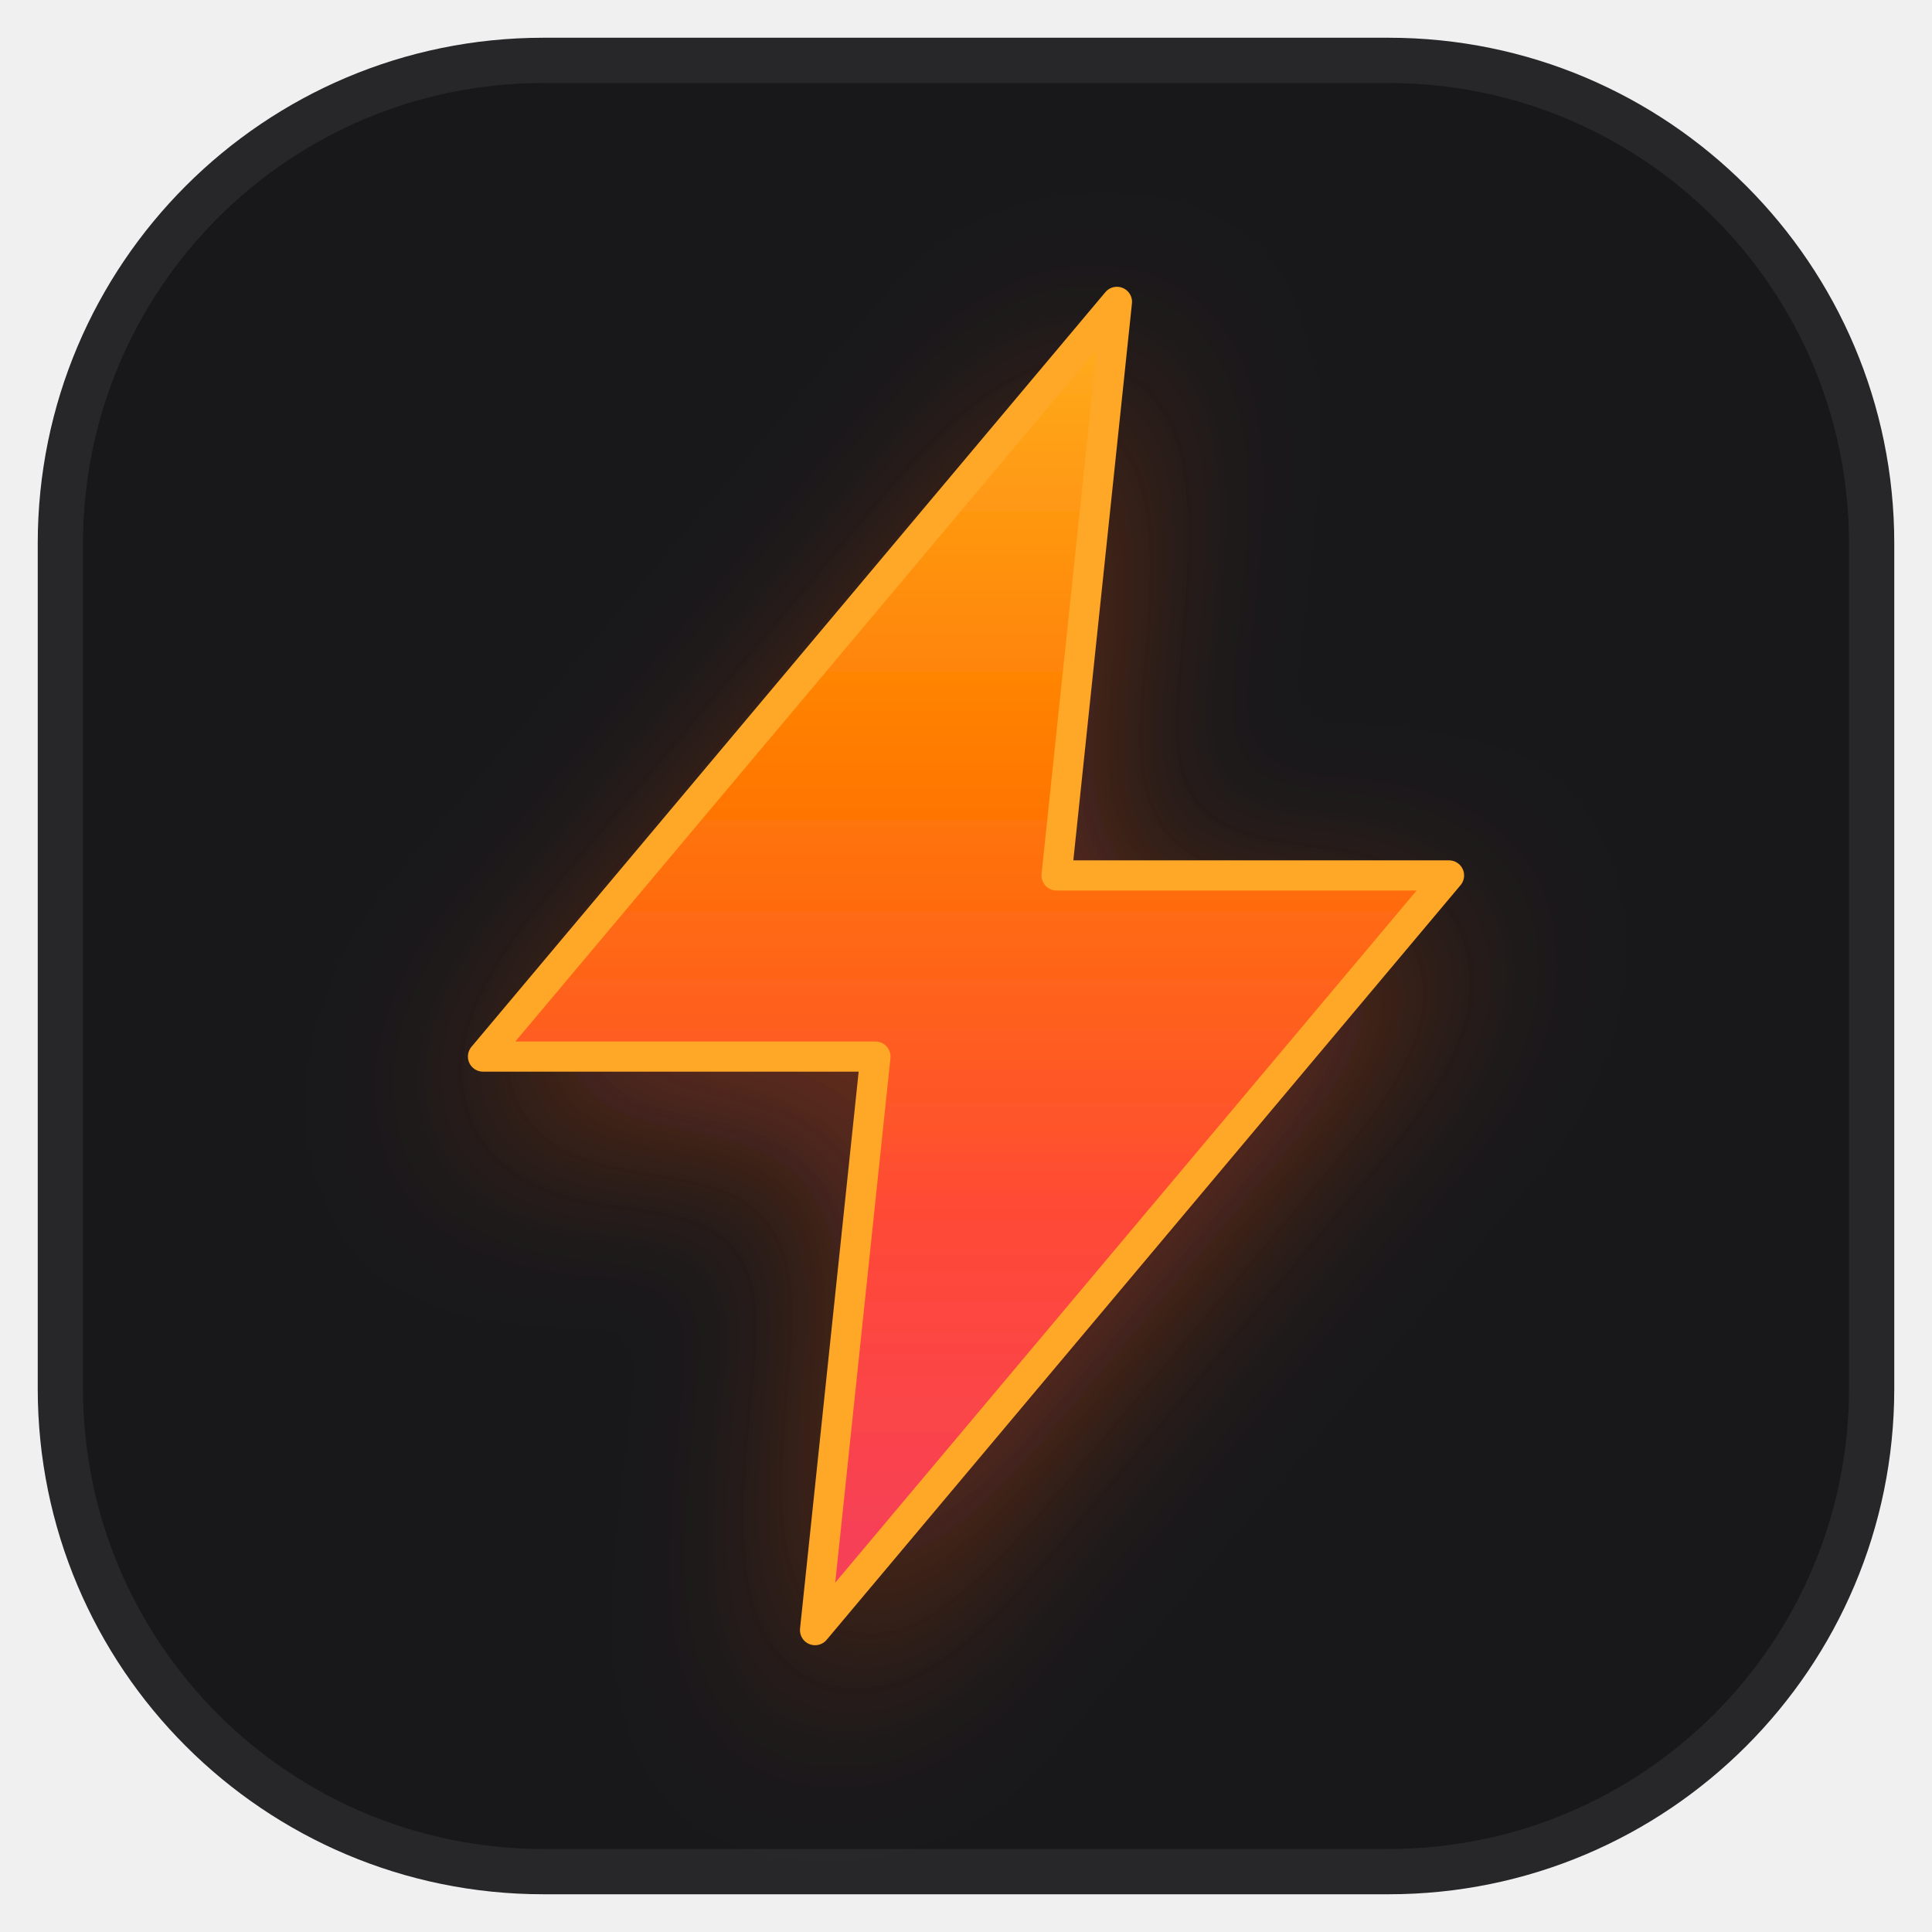
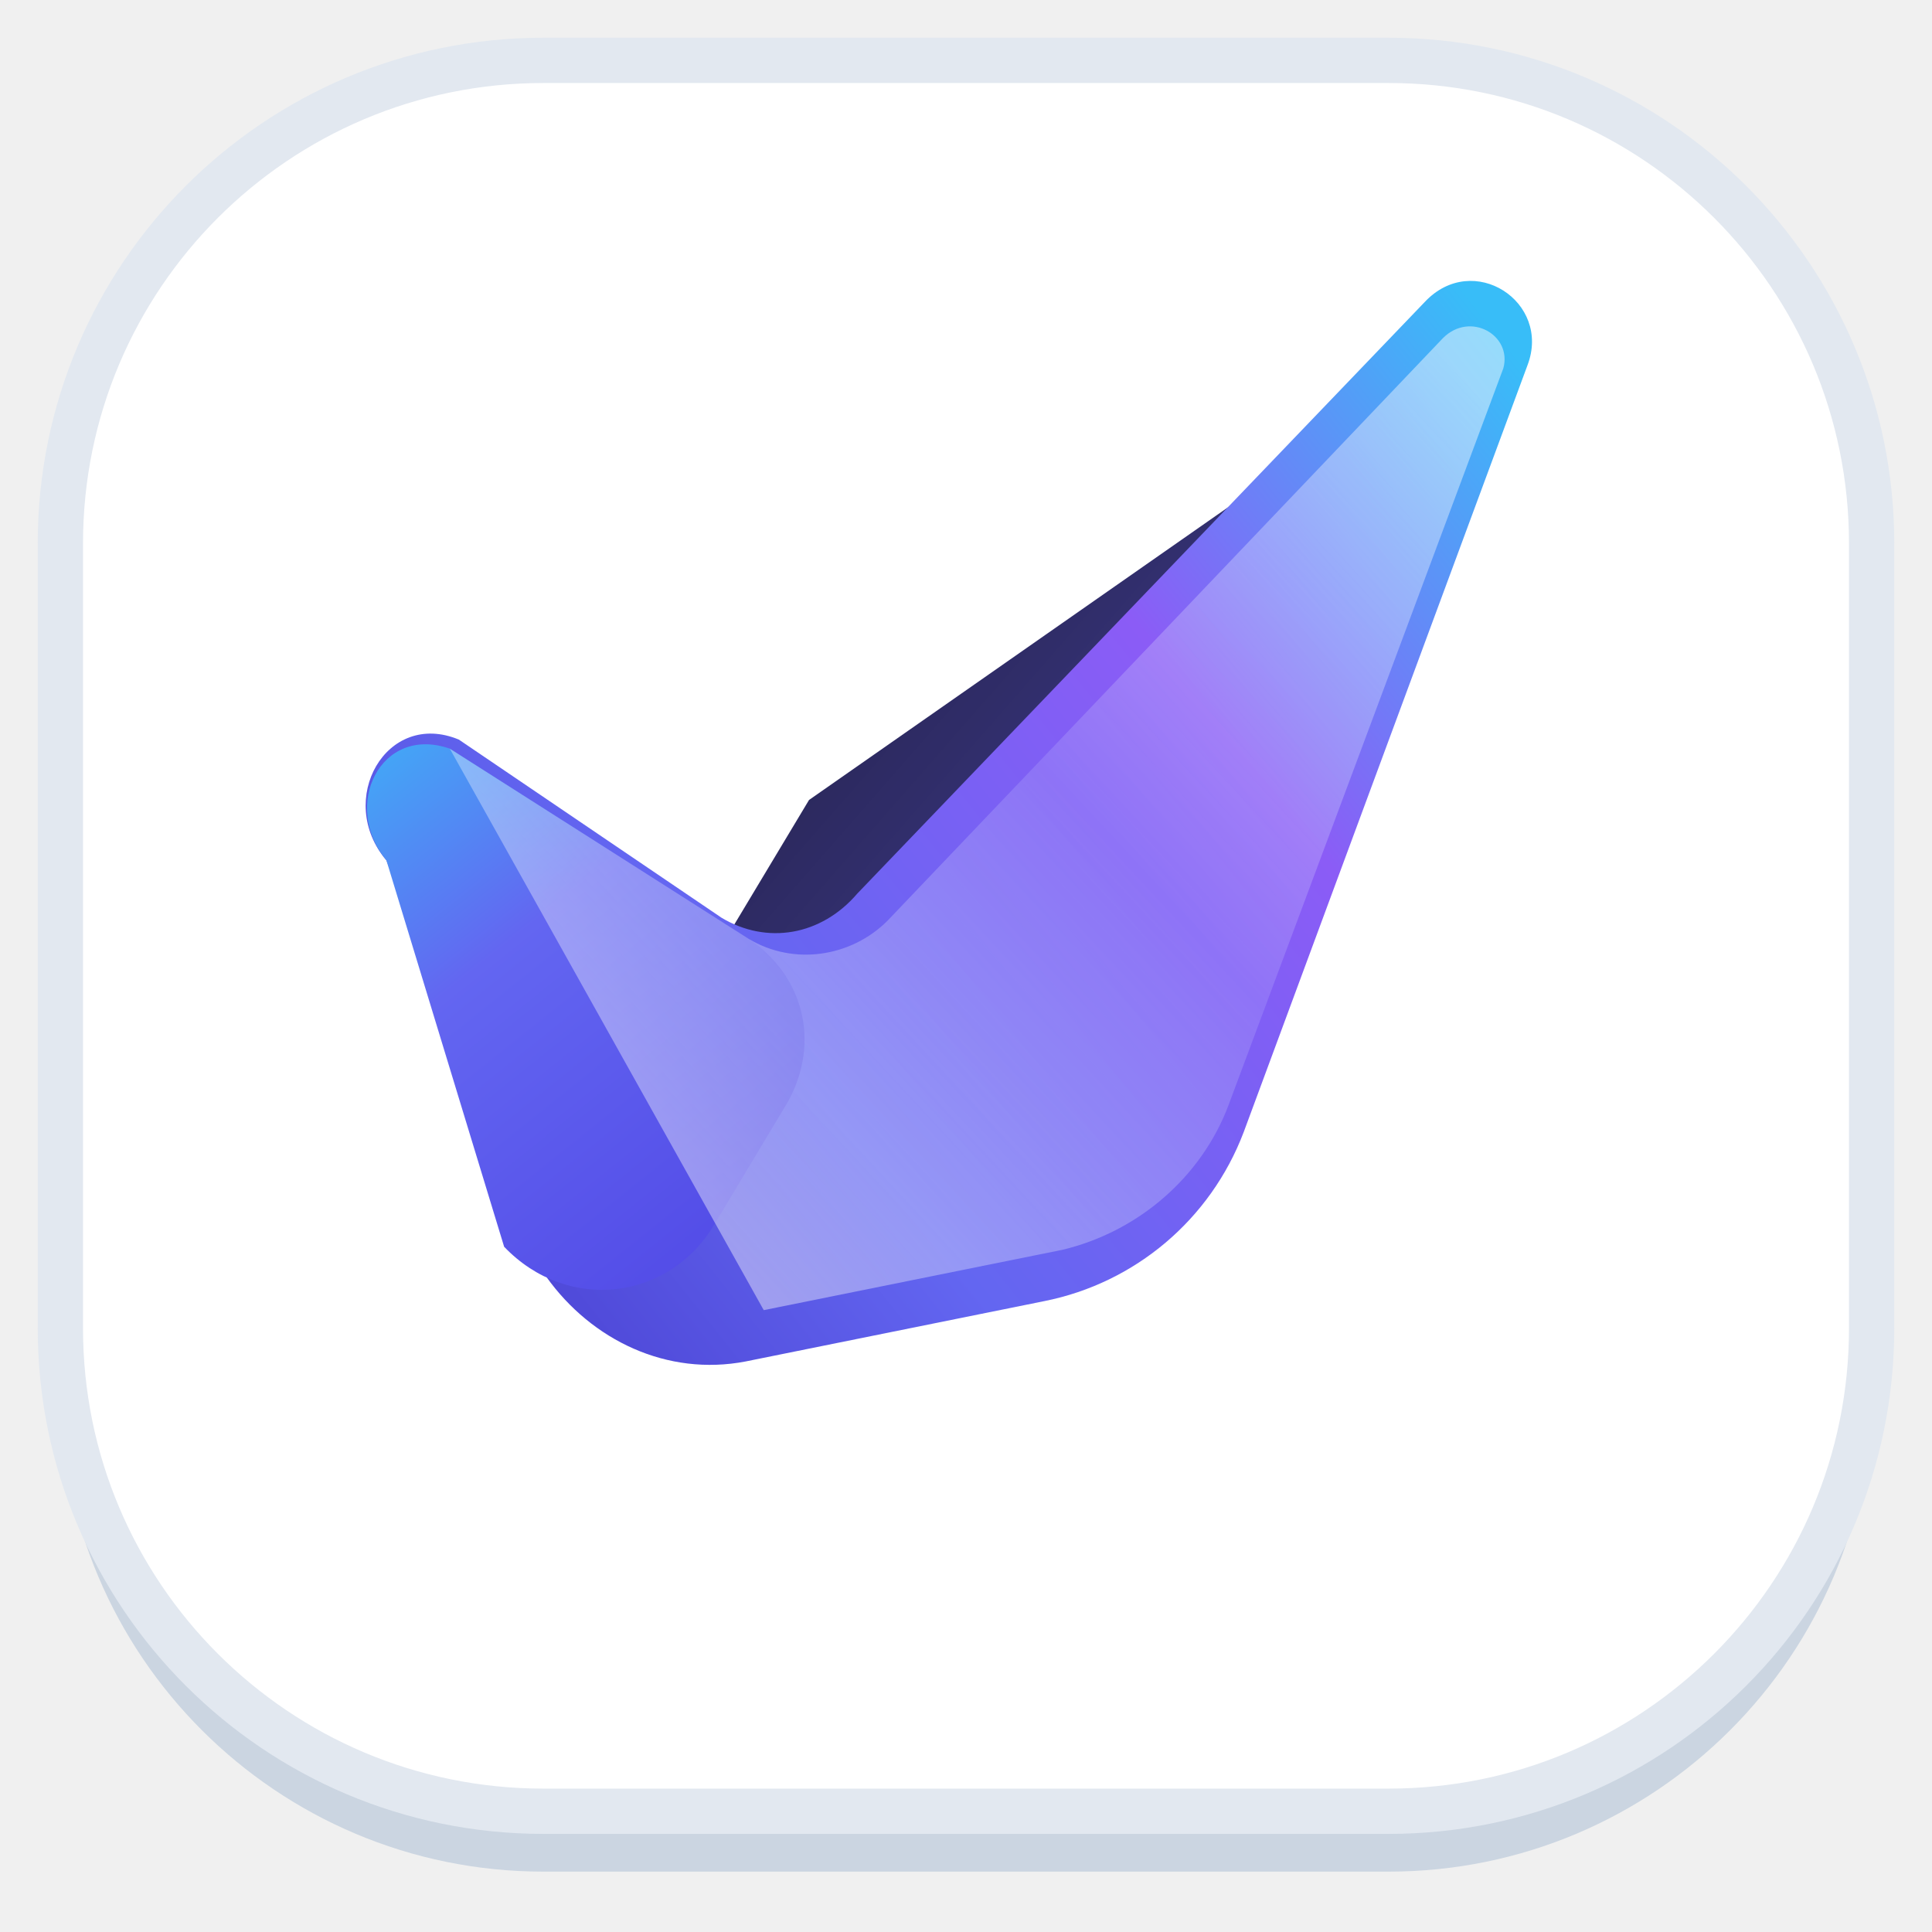
- <svg xmlns="http://www.w3.org/2000/svg" viewBox="0 0 64 64" width="64" height="64" fill="none">
+ <svg xmlns="http://www.w3.org/2000/svg" viewBox="0 0 64 64" width="64" height="64">
  <defs>
-     <linearGradient id="fav-lightning-grad" x1="50%" y1="0%" x2="50%" y2="100%">
-       <stop offset="0%" stop-color="#FFB020" />
-       <stop offset="35%" stop-color="#FF7A00" />
-       <stop offset="70%" stop-color="#FF4838" />
-       <stop offset="100%" stop-color="#F43F5E" />
+     <linearGradient id="fav-ribbon-body" x1="12" y1="46" x2="52" y2="14" gradientUnits="userSpaceOnUse">
+       <stop offset="0%" stop-color="#4338ca" />
+       <stop offset="35%" stop-color="#6366f1" />
+       <stop offset="70%" stop-color="#8b5cf6" />
+       <stop offset="100%" stop-color="#38bdf8" />
    </linearGradient>
-     <filter id="fav-glow" x="-20%" y="-20%" width="140%" height="140%">
-       <feDropShadow dx="0" dy="2" stdDeviation="3" flood-color="#FF5722" flood-opacity="0.35" />
-     </filter>
+     <linearGradient id="fav-ribbon-shadow" x1="20" y1="30" x2="36" y2="44" gradientUnits="userSpaceOnUse">
+       <stop offset="0%" stop-color="#1e1b4b" />
+       <stop offset="60%" stop-color="#312e81" />
+       <stop offset="100%" stop-color="#4338ca" />
+     </linearGradient>
+     <linearGradient id="fav-ribbon-wing" x1="12" y1="22" x2="28" y2="42" gradientUnits="userSpaceOnUse">
+       <stop offset="0%" stop-color="#38bdf8" />
+       <stop offset="40%" stop-color="#6366f1" />
+       <stop offset="100%" stop-color="#4f46e5" />
+     </linearGradient>
+     <linearGradient id="fav-ribbon-shine" x1="22" y1="40" x2="50" y2="14" gradientUnits="userSpaceOnUse">
+       <stop offset="0%" stop-color="#ffffff" stop-opacity="0.85" />
+       <stop offset="50%" stop-color="#e0e7ff" stop-opacity="0.3" />
+       <stop offset="100%" stop-color="#ffffff" stop-opacity="0.95" />
+     </linearGradient>
  </defs>
-   <rect x="2" y="2" width="60" height="60" rx="16" fill="#18181b" stroke="#27272a" stroke-width="1.5" />
-   <path d="M37 10 L16 35 H29 L27 54 L48 29 H35 L37 10 Z" fill="url(#fav-lightning-grad)" filter="url(#fav-glow)" stroke="#FFA726" stroke-width="1" stroke-linejoin="round" />
+   <rect x="2" y="4" width="60" height="58" rx="16" fill="#cbd5e1" />
+   <rect x="2" y="2" width="60" height="58" rx="16" fill="#ffffff" stroke="#e2e8f0" stroke-width="1.5" />
+   <path d="M22 34.5 L28 40.5 C29.8 42.3 32.6 41.8 33.8 39.5 L48.8 14.8 C49.7 13.3 48.2 11.7 46.7 12.6 L26.8 26.5 Z" fill="url(#fav-ribbon-shadow)" opacity="0.95" />
+   <path d="M12.8 28.5 C11.1 26.5 12.8 23.5 15.2 24.5 L23.9 30.4 C25.4 31.3 27.2 31 28.4 29.6 L47.2 10 C48.8 8.3 51.4 10 50.6 12.1 L41.2 37.5 C40.1 40.4 37.6 42.5 34.6 43.1 L24.7 45.1 C22.1 45.6 19.6 44.4 18.1 42.3 Z" fill="url(#fav-ribbon-body)" />
+   <path d="M12.8 28.5 C11.3 26.7 12.6 24 14.9 24.8 L24.8 31.1 C26.6 32.3 27.2 34.5 26.1 36.5 L23.7 40.5 C22.2 43.1 18.8 43.5 16.7 41.3 Z" fill="url(#fav-ribbon-wing)" />
+   <path d="M14.9 24.8 L24.8 31.1 C26.3 32 28.2 31.7 29.4 30.5 L47.8 11.2 C48.7 10.3 50.1 11.1 49.8 12.2 L40.7 36.6 C39.8 39 37.7 40.8 35.2 41.4 L25.3 43.4 Z" fill="url(#fav-ribbon-shine)" opacity="0.5" />
</svg>
